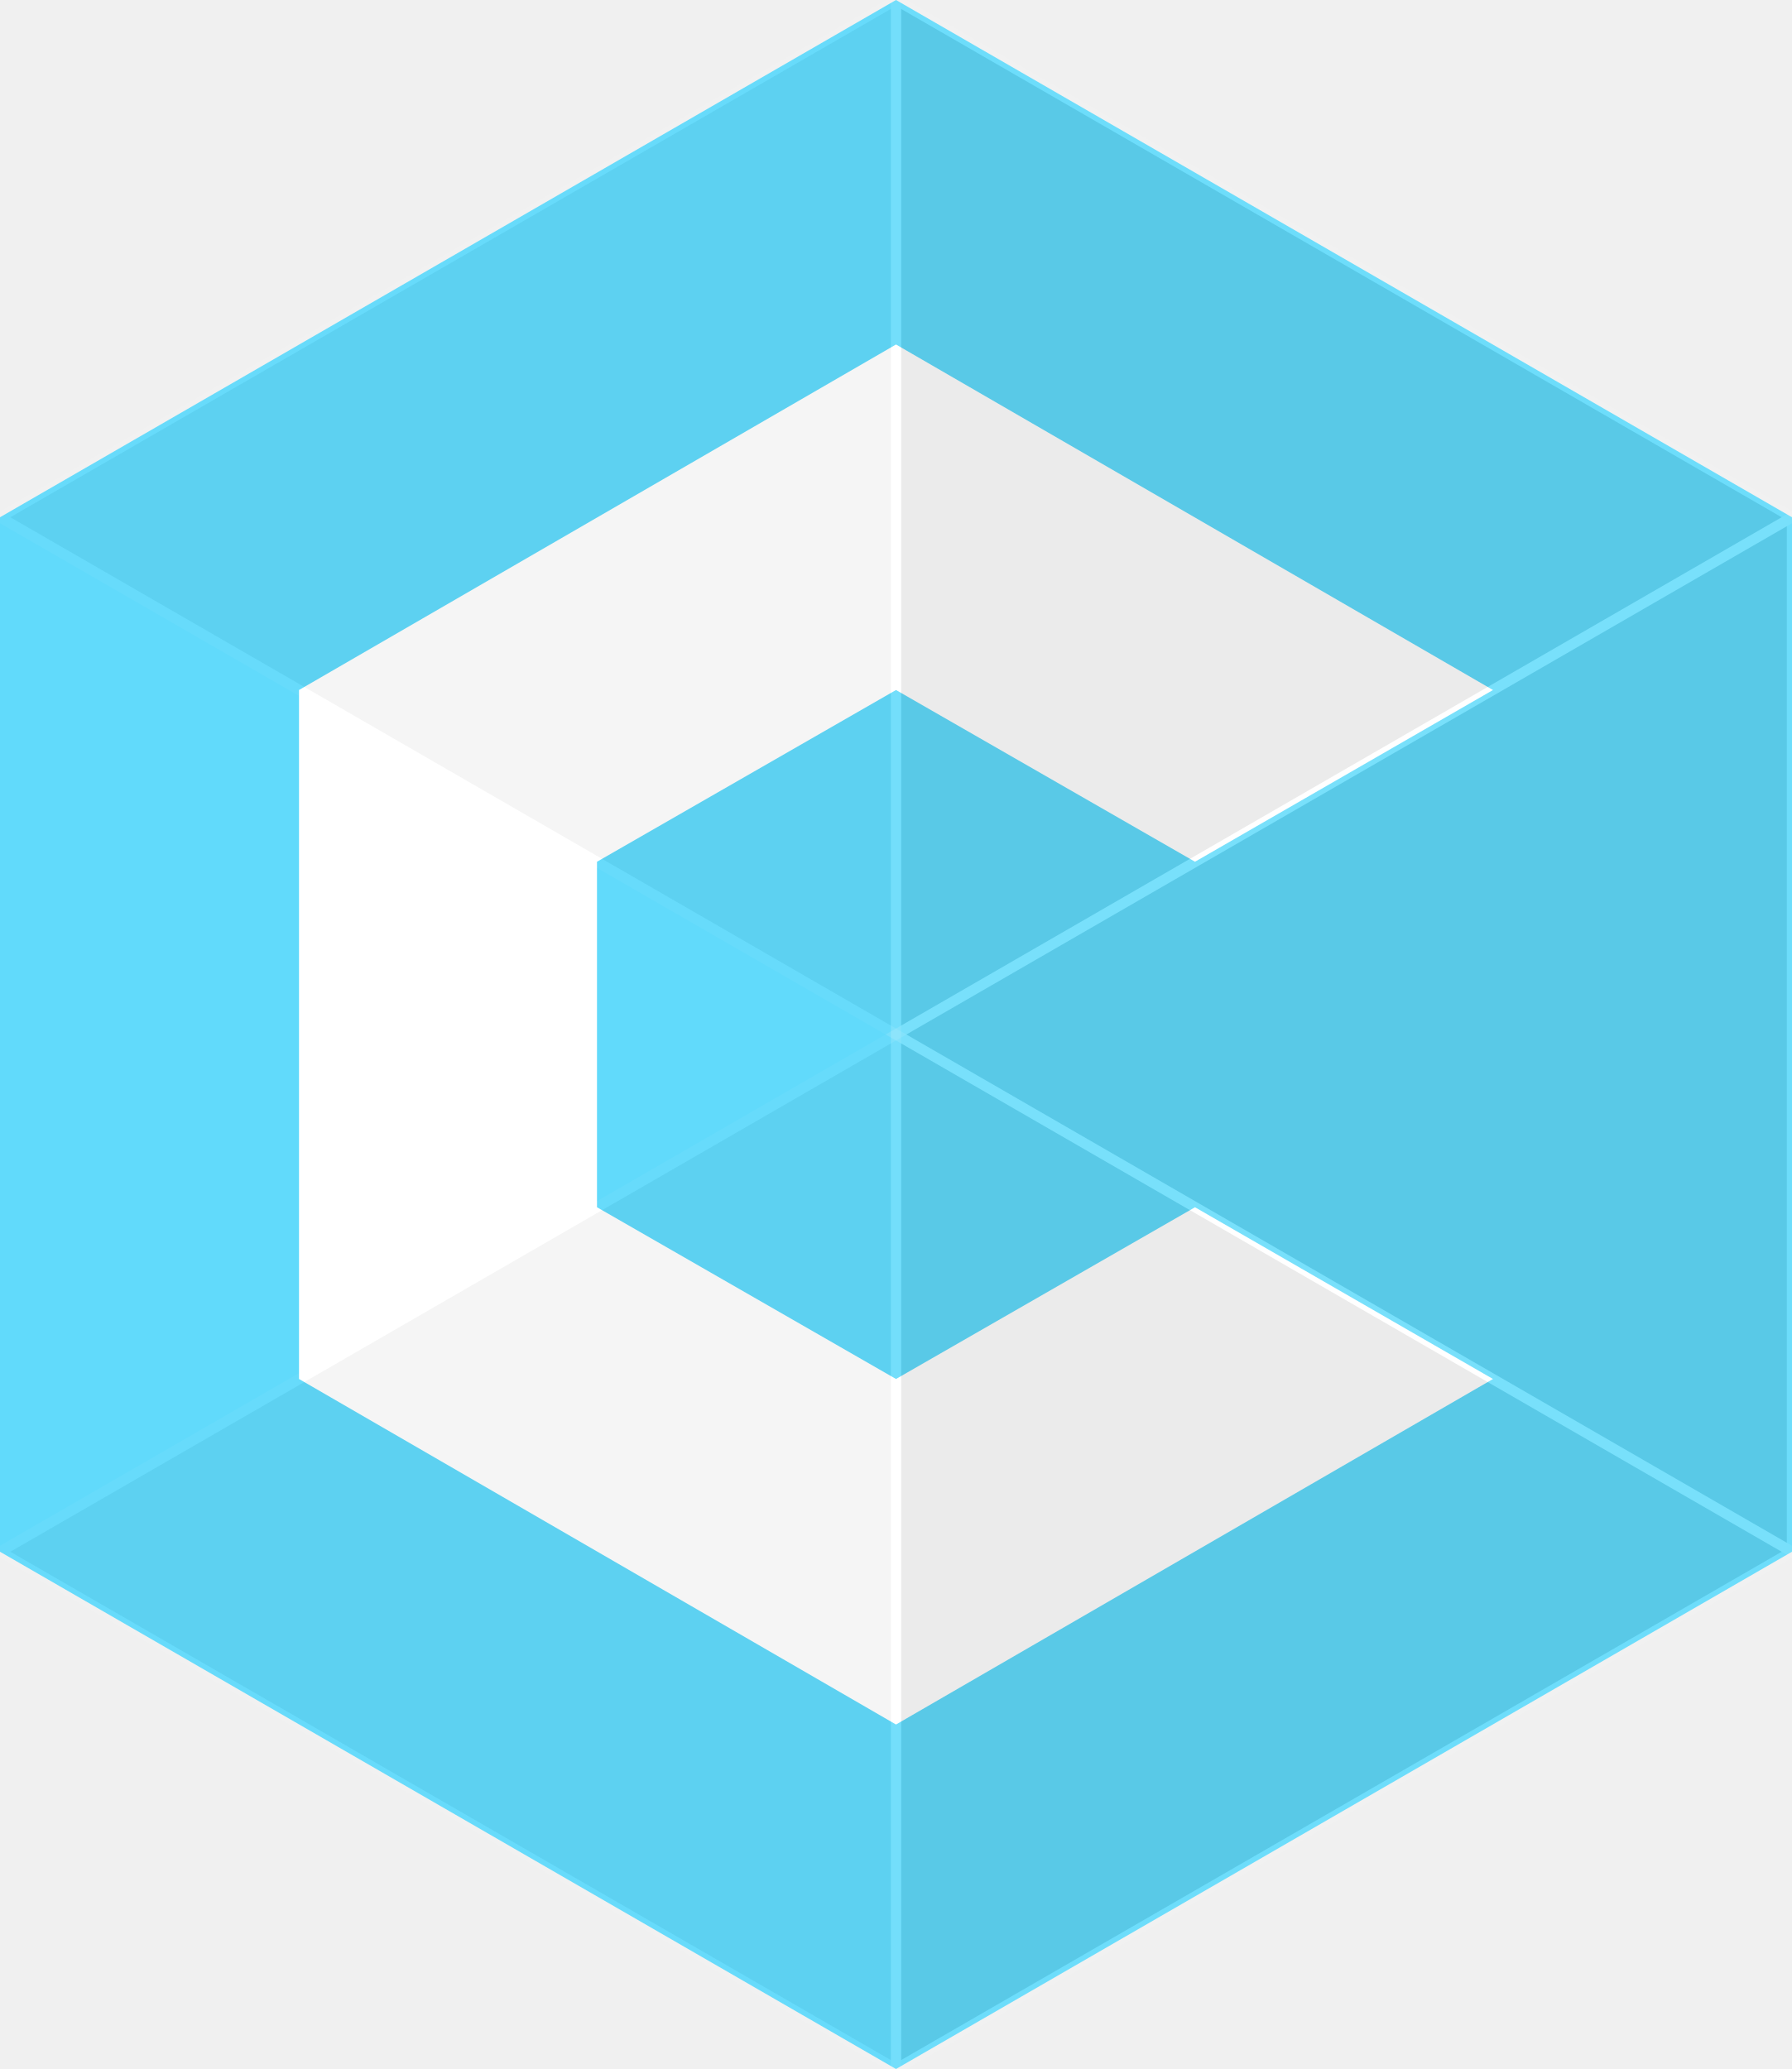
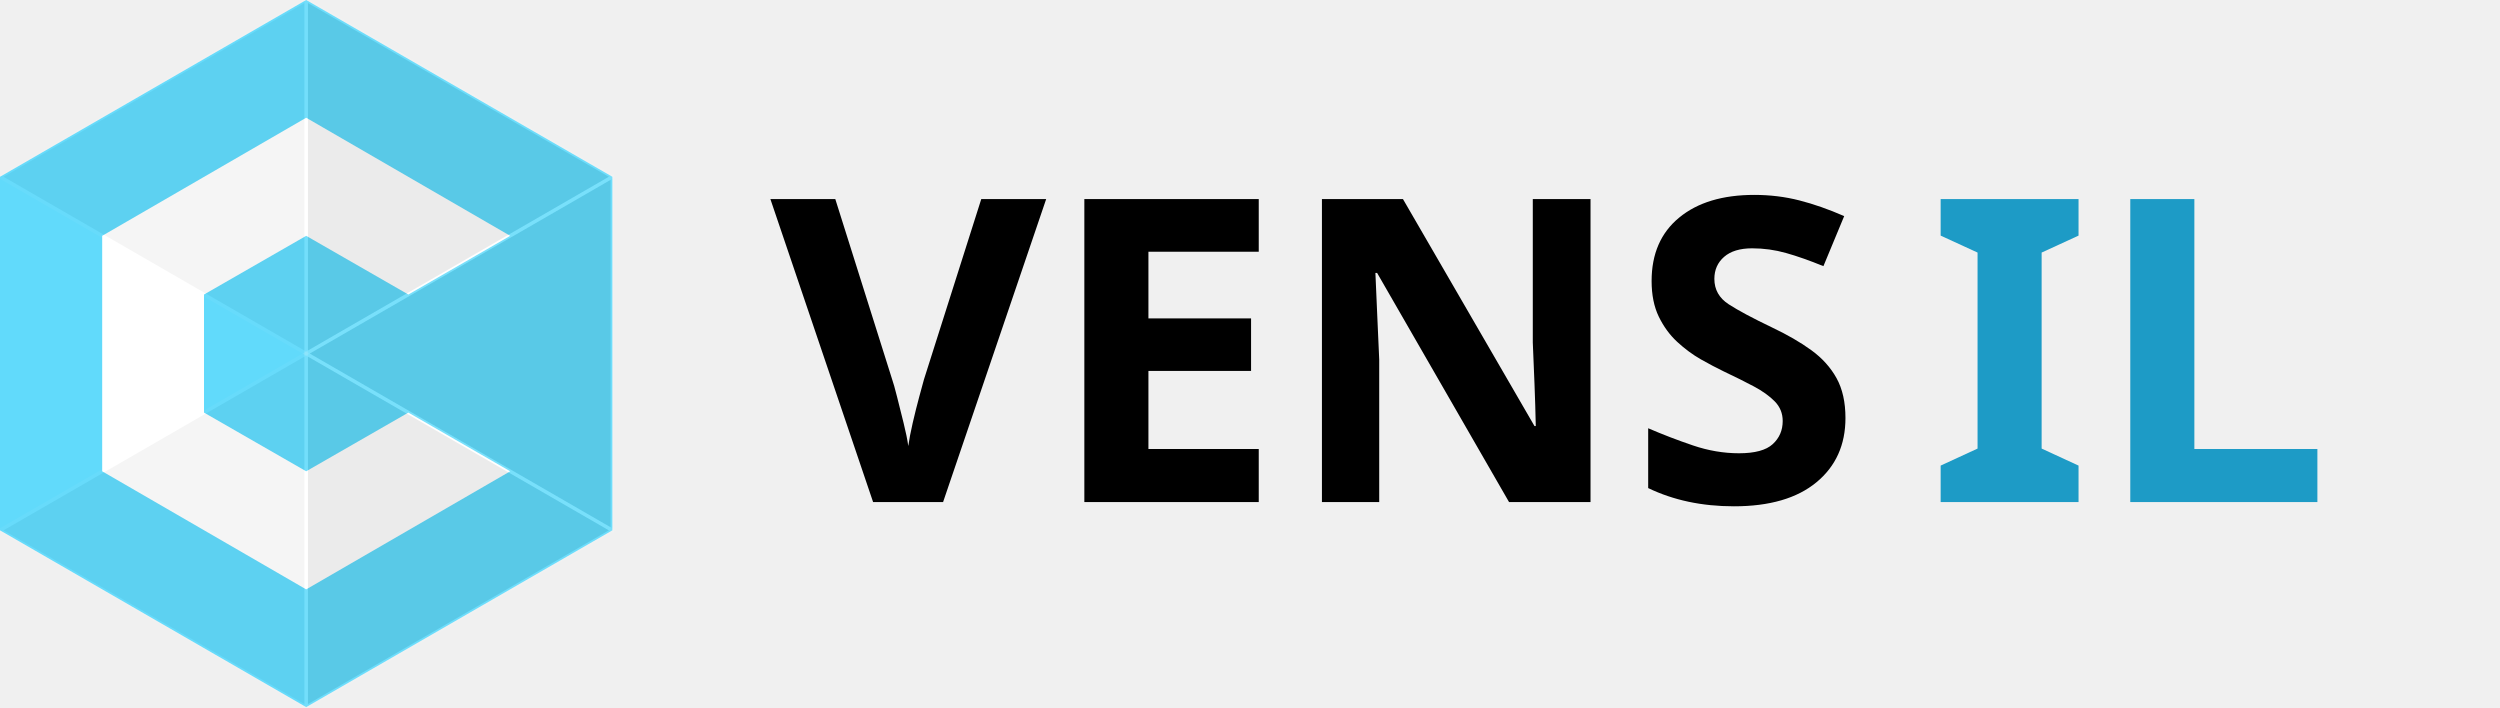
- <svg xmlns="http://www.w3.org/2000/svg" version="1.1" id="Warstwa_1" x="0px" y="0px" width="173.2px" height="200px" viewBox="0 0 173.2 200" enable-background="new 0 0 173.2 200" xml:space="preserve">
-   <polygon fill="#61DAFB" points="0,150 0,50 86.6,0 173.2,50 173.2,150 86.6,200 " />
-   <polygon fill="#FFFFFF" points="86.6,133.3 57.7,116.7 57.7,83.3 86.6,66.7 115.5,83.3 144.3,66.7 86.6,33.3 28.9,66.7 28.9,133.3   86.6,166.7 144.3,133.3 115.5,116.7 " />
-   <polygon opacity="0.04" stroke="#FFFFFF" stroke-miterlimit="10" enable-background="new    " points="0,50 86.6,100 86.6,0 " />
-   <polygon opacity="0.04" stroke="#FFFFFF" stroke-miterlimit="10" enable-background="new    " points="0,150 86.6,200 86.6,100 " />
-   <polygon opacity="0.08" stroke="#FFFFFF" stroke-miterlimit="10" enable-background="new    " points="86.6,100 173.2,150 173.2,50   " />
-   <polygon fill-opacity="0" points="86.6,100 0,50 0,150 " />
-   <polygon opacity="0.08" stroke="#FFFFFF" stroke-miterlimit="10" enable-background="new    " points="173.2,150 86.6,100 86.6,200   " />
-   <polygon opacity="0.08" stroke="#FFFFFF" stroke-miterlimit="10" enable-background="new    " points="173.2,50 86.6,0 86.6,100 " />
+ <svg xmlns="http://www.w3.org/2000/svg" width="707.1" height="200">
+   <g>
+     <rect fill="none" id="canvas_background" height="402" width="582" y="-1" x="-1" />
+   </g>
+   <g>
+     <polygon id="svg_1" points="0,150 0,50 86.6,0 173.2,50 173.2,150 86.6,200 " fill="#61DAFB" />
+     <polygon id="svg_2" points="86.6,133.3 57.7,116.7 57.7,83.3 86.6,66.7 115.5,83.3 144.3,66.7 86.6,33.3 28.9,66.7 28.9,133.3   86.6,166.7 144.3,133.3 115.5,116.7 " fill="#FFFFFF" />
+     <polygon id="svg_3" points="0,50 86.6,100 86.6,0 " stroke-miterlimit="10" stroke="#FFFFFF" opacity="0.04" />
+     <polygon id="svg_4" points="0,150 86.6,200 86.6,100 " stroke-miterlimit="10" stroke="#FFFFFF" opacity="0.04" />
+     <polygon id="svg_5" points="86.6,100 173.2,150 173.2,50   " stroke-miterlimit="10" stroke="#FFFFFF" opacity="0.08" />
+     <polygon id="svg_6" points="86.6,100 0,50 0,150 " fill-opacity="0" />
+     <polygon id="svg_7" points="173.2,150 86.6,100 86.6,200   " stroke-miterlimit="10" stroke="#FFFFFF" opacity="0.08" />
+     <polygon id="svg_8" points="173.2,50 86.6,0 86.6,100 " stroke-miterlimit="10" stroke="#FFFFFF" opacity="0.08" />
+     <g id="svg_9">
+       <polyline stroke-linecap="round" id="svg_17" points="265.05,83.453 265.05,84.453 265.05,85.453 265.05,86.453 265.05,87.453 265.05,88.453 265.05,90.453 265.05,93.453 265.05,94.453 266.05,96.453 266.05,98.453 266.05,100.453 266.05,101.453 " opacity="0.5" fill-opacity="null" stroke-opacity="null" stroke-width="null" stroke="null" fill="none" />
+       <text font-weight="bold" xml:space="preserve" text-anchor="start" font-family="Euphoria, sans-serif" font-size="120" id="svg_20" y="142" x="217.898" stroke-width="0" stroke="null" fill="#000000">VENS</text>
+       <text font-weight="bold" xml:space="preserve" text-anchor="start" font-family="Euphoria, sans-serif" font-size="120" id="svg_21" y="142" x="545.05" stroke-width="0" stroke="null" fill="#1d9bc6">IL</text>
+     </g>
+   </g>
</svg>
